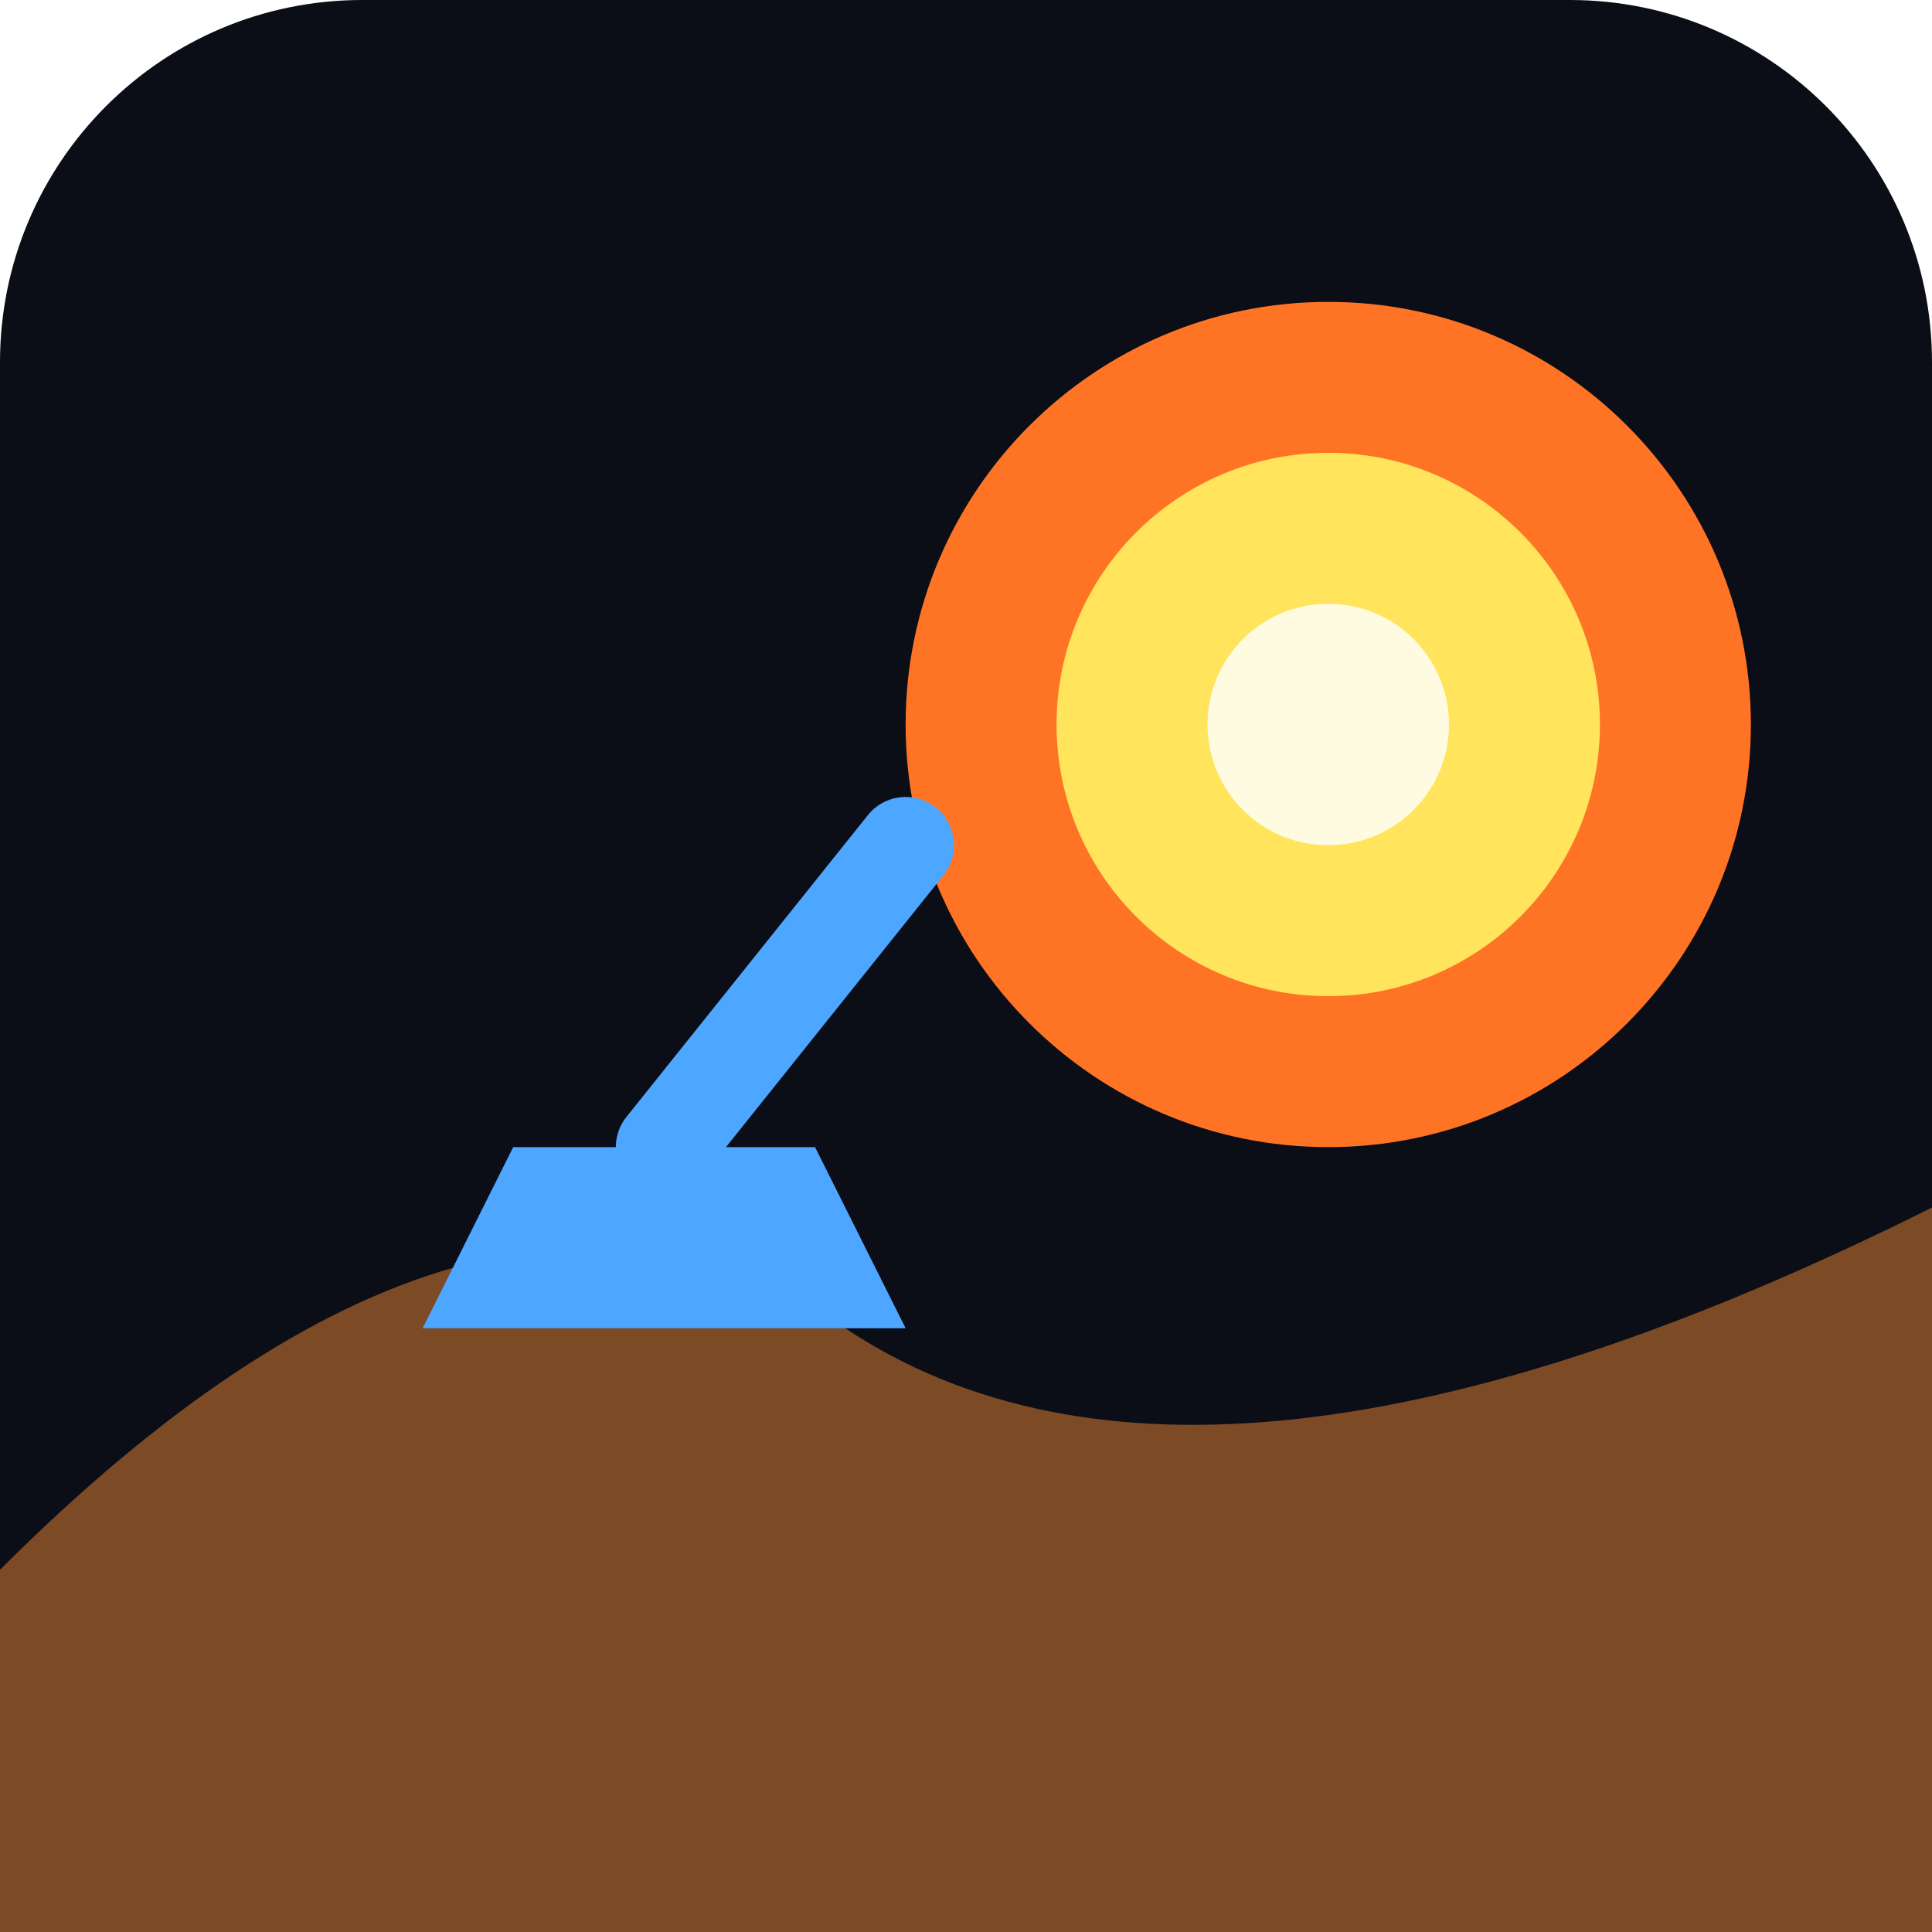
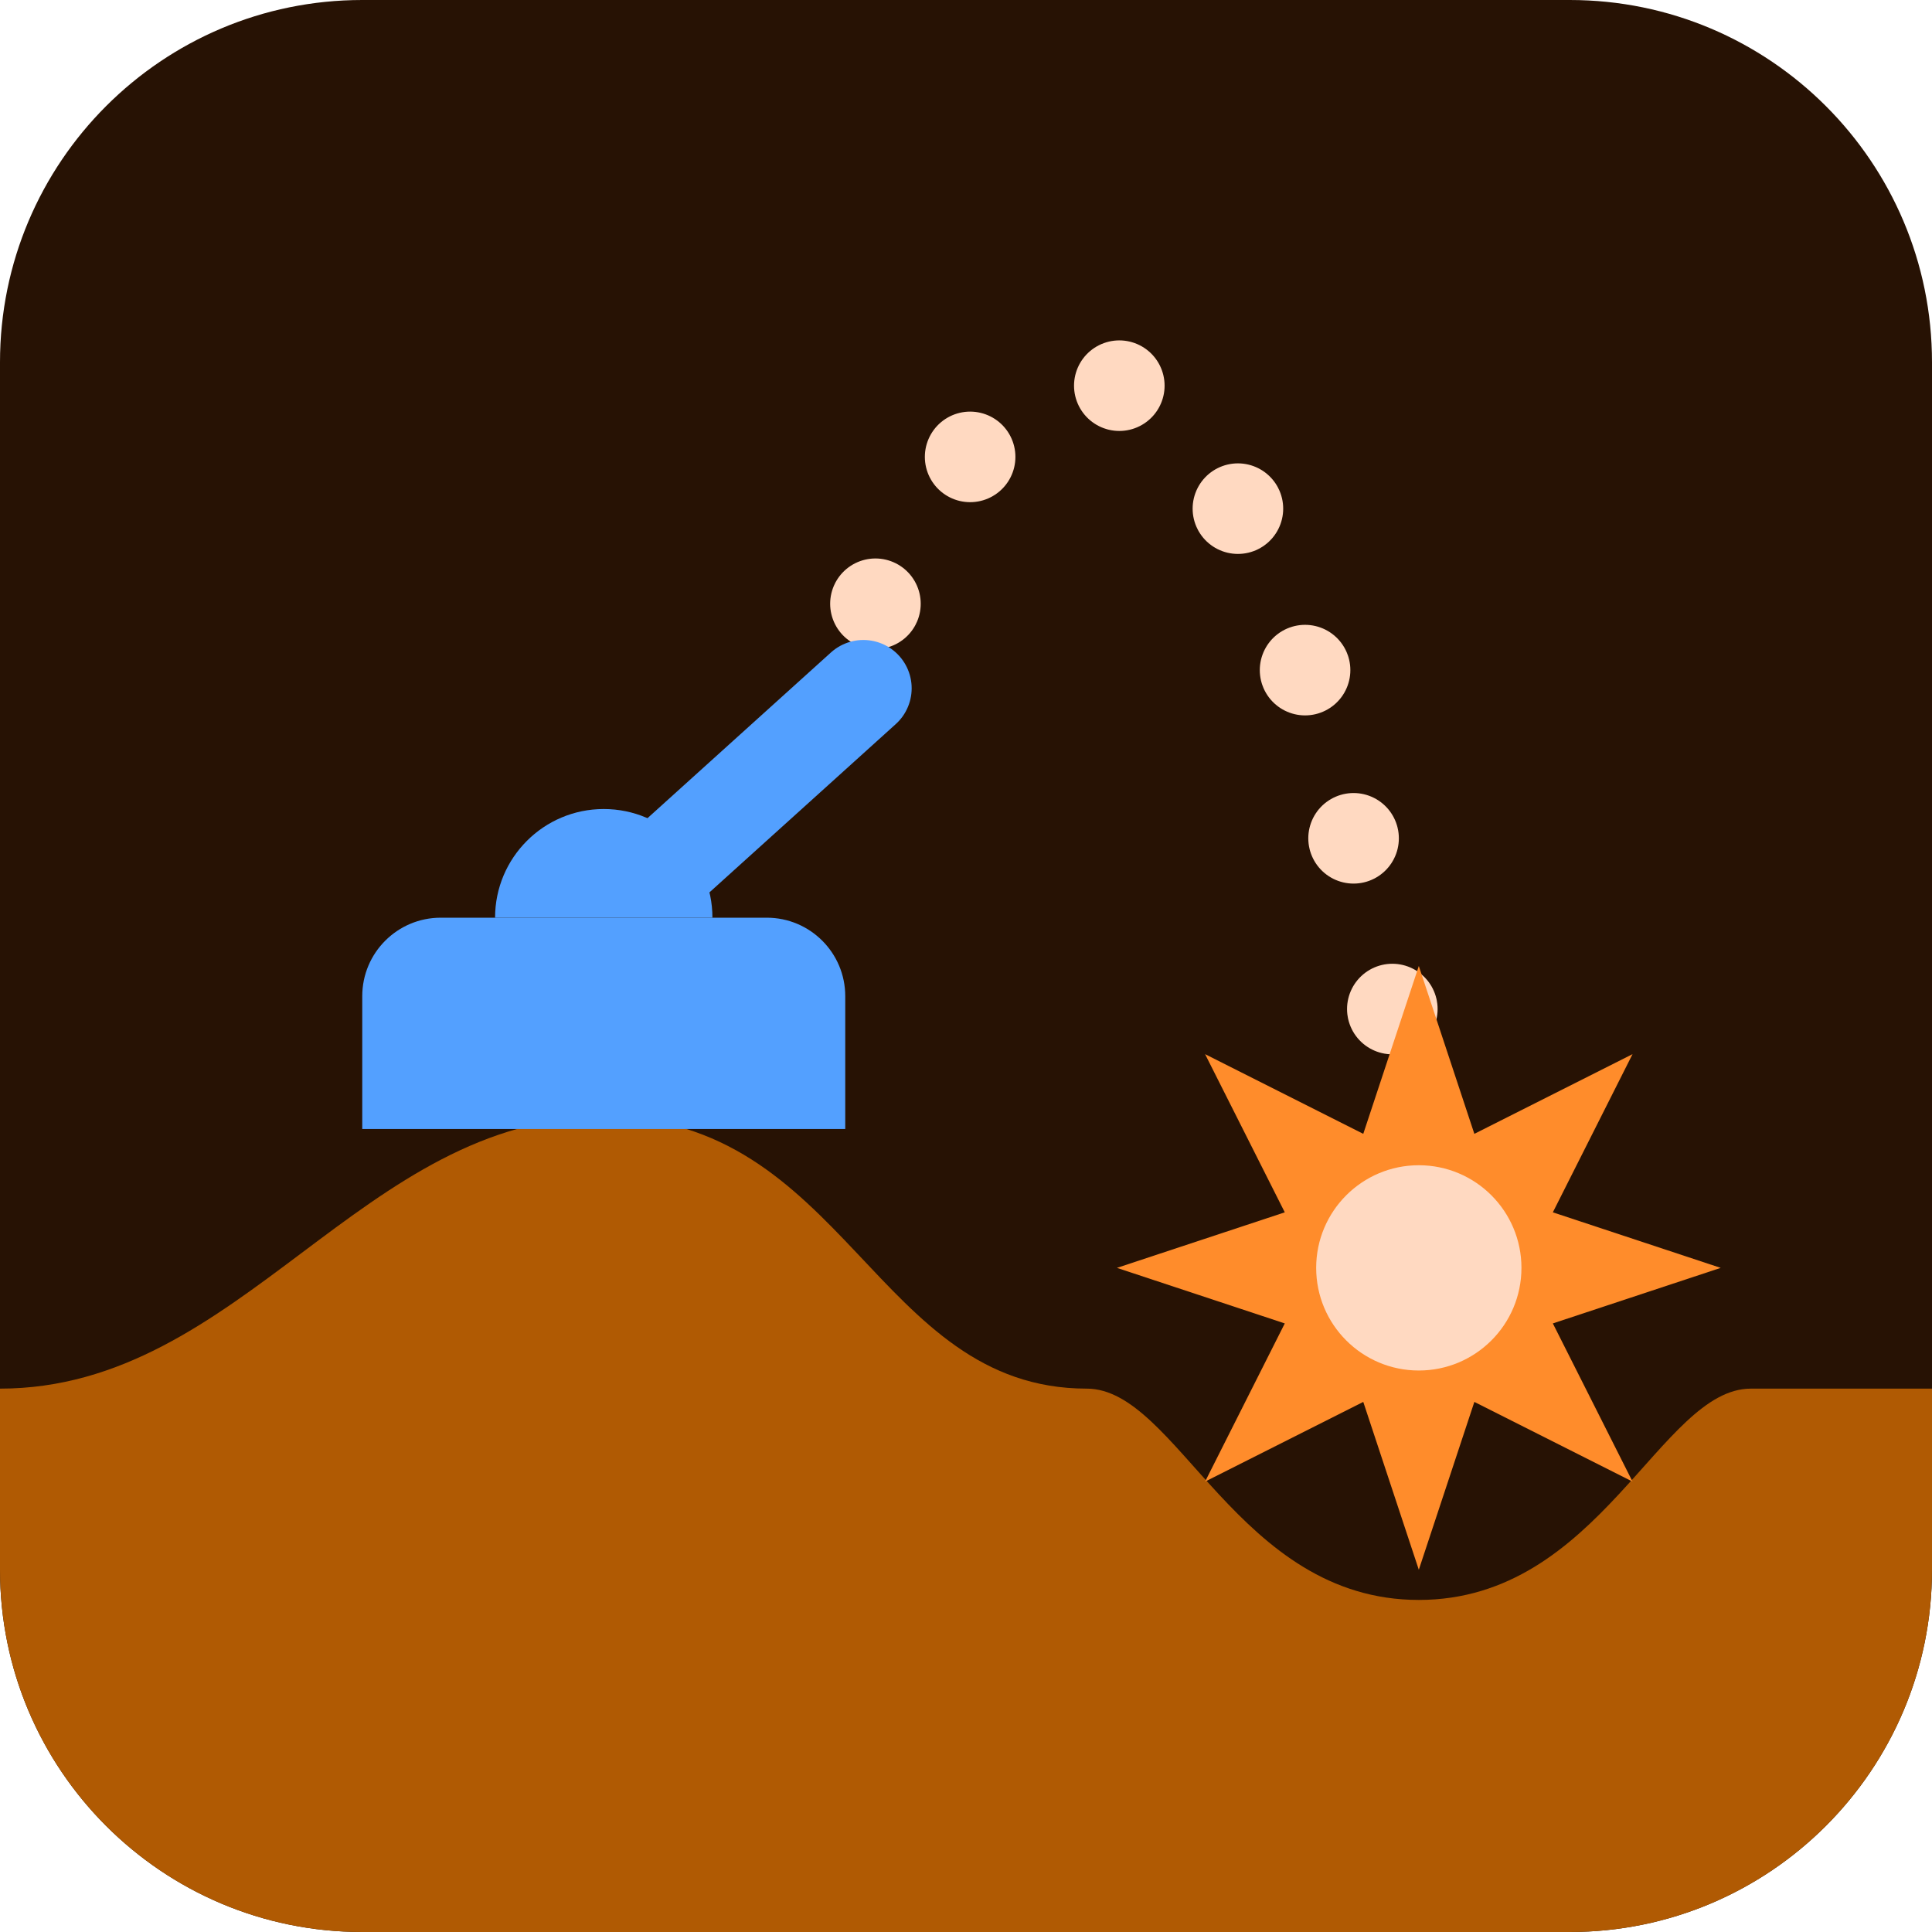
<svg xmlns="http://www.w3.org/2000/svg" viewBox="0 0 32 32">
-   <rect width="32" height="32" rx="6" fill="#0b0d17" />
-   <path d="M0 26 Q8 18 14 22 T32 20 V32 H0Z" fill="#7d4a26" />
-   <circle cx="22" cy="12" r="7" fill="#ff7424" />
-   <circle cx="22" cy="12" r="4.5" fill="#ffe45c" />
-   <circle cx="22" cy="12" r="2" fill="#fffbe0" />
-   <path d="M7 22 h8 l-1.5 -3 h-5z" fill="#4da6ff" />
-   <path d="M11 19 l4 -5" stroke="#4da6ff" stroke-width="1.6" stroke-linecap="round" />
+   <clipPath id="tile">
+     <rect width="32" height="32" rx="6" />
+   </clipPath>
+   <rect width="32" height="32" rx="6" fill="#271204" />
+   <g clip-path="url(#tile)">
+     <path d="M0 23C4 23 6 18.5 10 18.5S14.5 23 18 23C19.5 23 20.5 26.5 23.5 26.5S27.5 23 29 23H32V32H0Z" fill="#b05a03" />
+   </g>
+   <path d="M14.5 10Q20 -0.5 23.5 19" stroke="#ffd9c1" stroke-width="1.5" stroke-dasharray="0 2.9" stroke-linecap="round" fill="none" />
+   <path d="M23.50 16.00L24.42 18.78L27.04 17.46L25.72 20.08L28.50 21.00L25.72 21.92L27.04 24.54L24.42 23.22L23.50 26.00L22.58 23.22L19.96 24.54L21.28 21.92L18.50 21.00L21.28 20.08L19.96 17.46L22.58 18.78Z" fill="#ff8c2b" />
+   <circle cx="23.5" cy="21" r="1.7" fill="#ffd9c1" />
+   <path d="M6 18.7h8v-2.2a1.3 1.3 0 0 0-1.3-1.3H7.3A1.3 1.3 0 0 0 6 16.5z" fill="#53a0ff" />
+   <path d="M8.2 15.2a1.8 1.8 0 0 1 3.6 0z" fill="#53a0ff" />
+   <path d="M11.2 14.2L14.3 11.4" stroke="#53a0ff" stroke-width="1.6" stroke-linecap="round" />
</svg>
